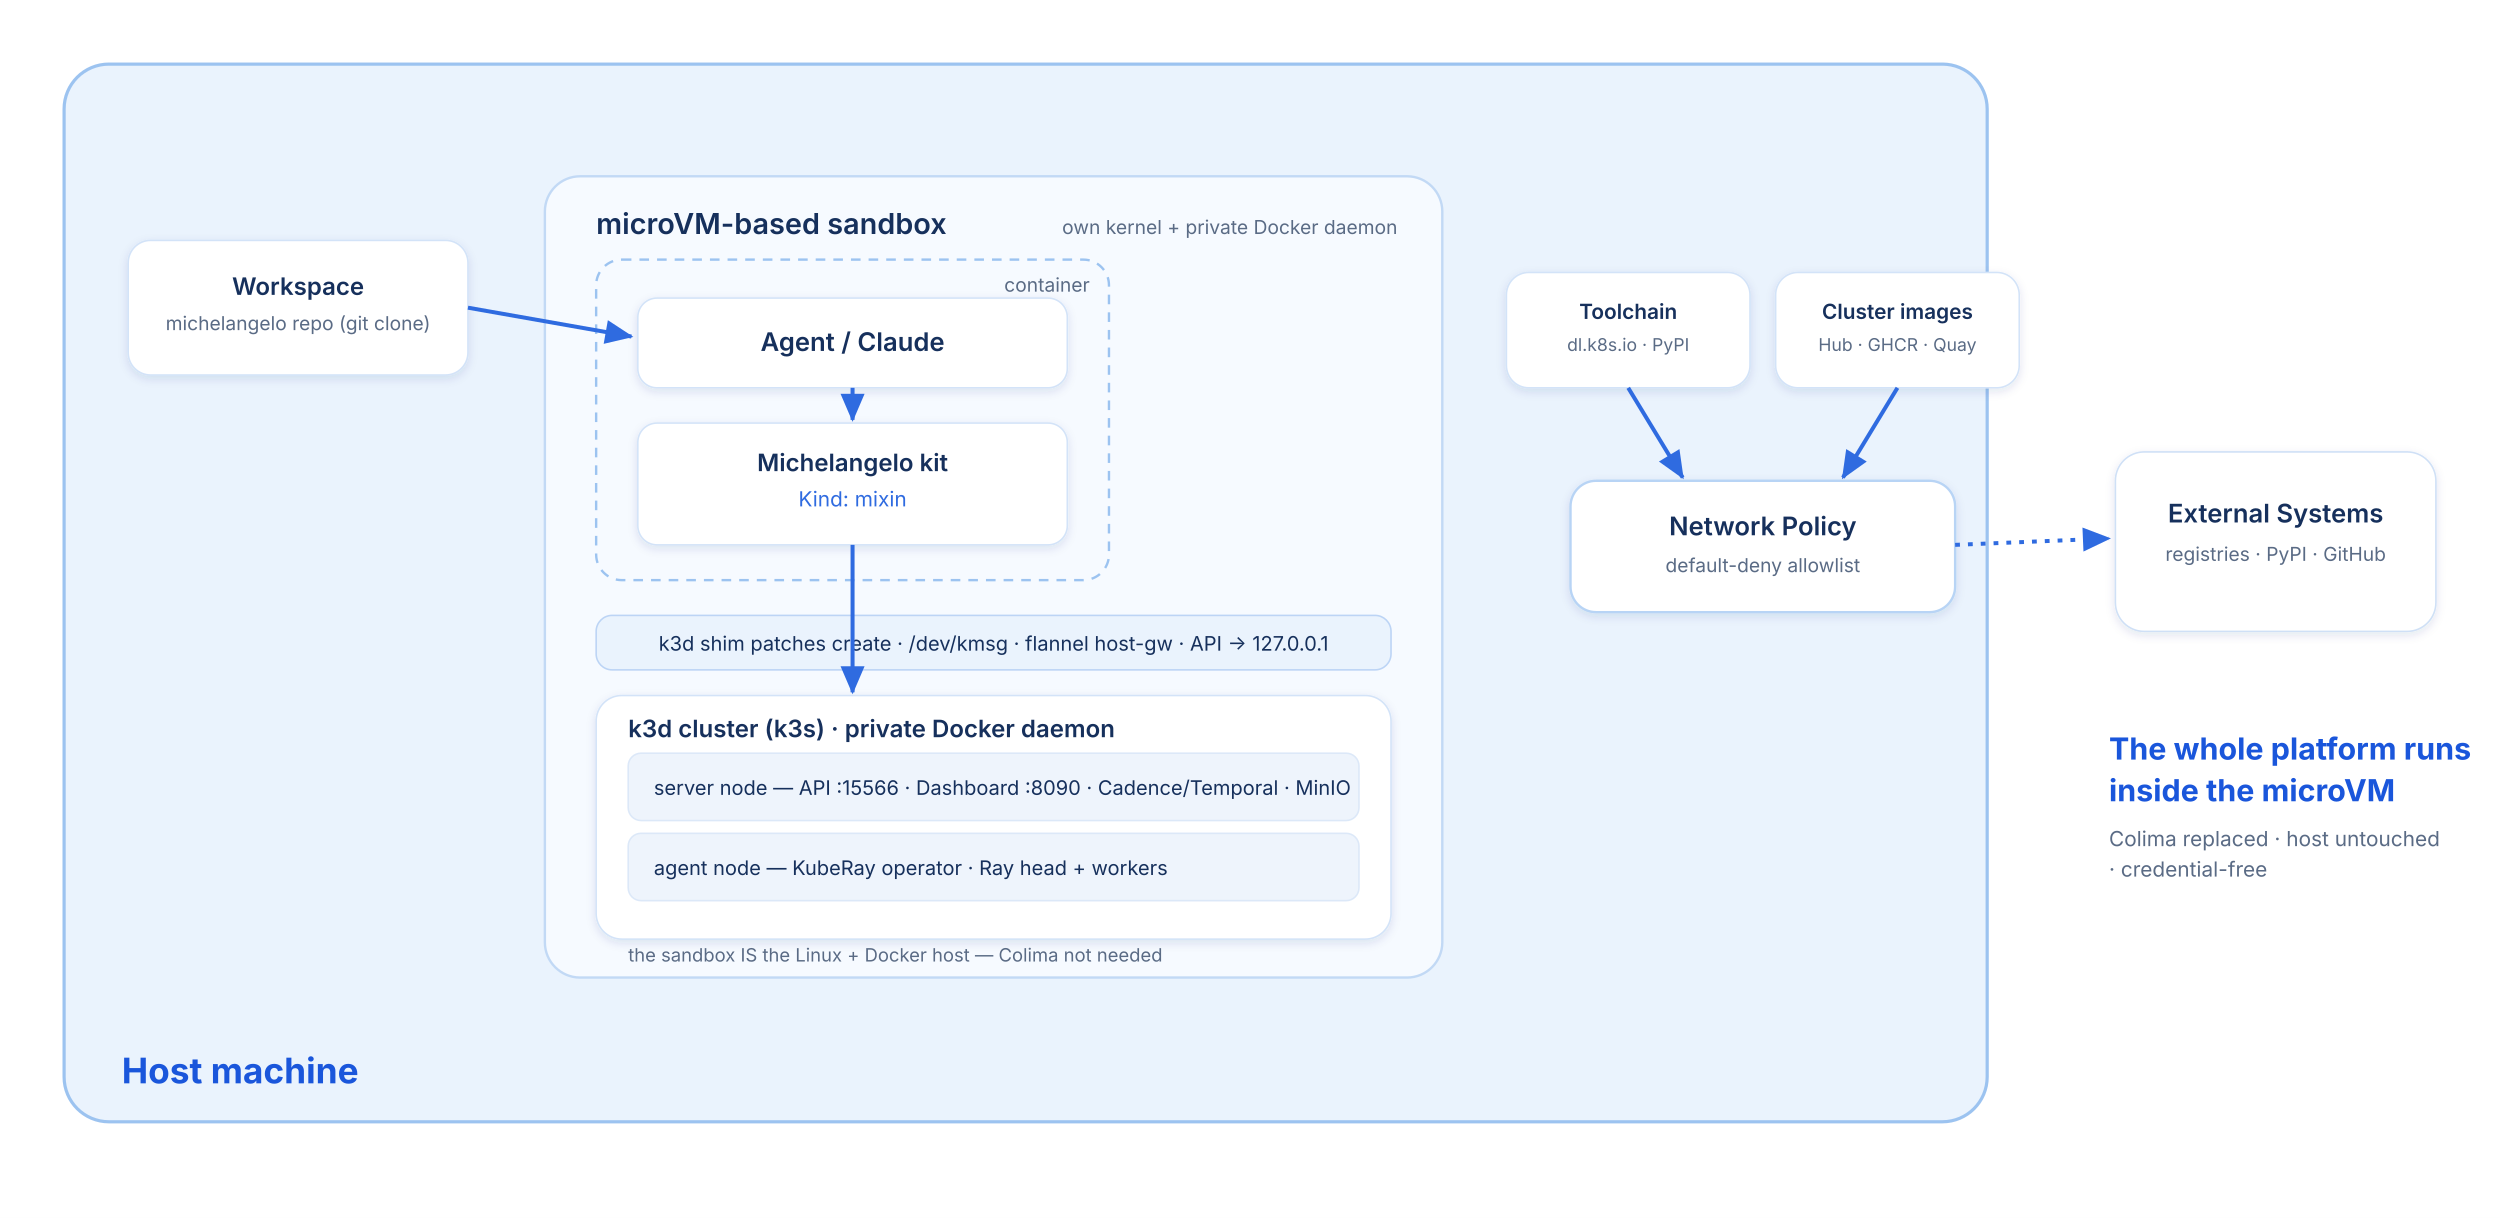
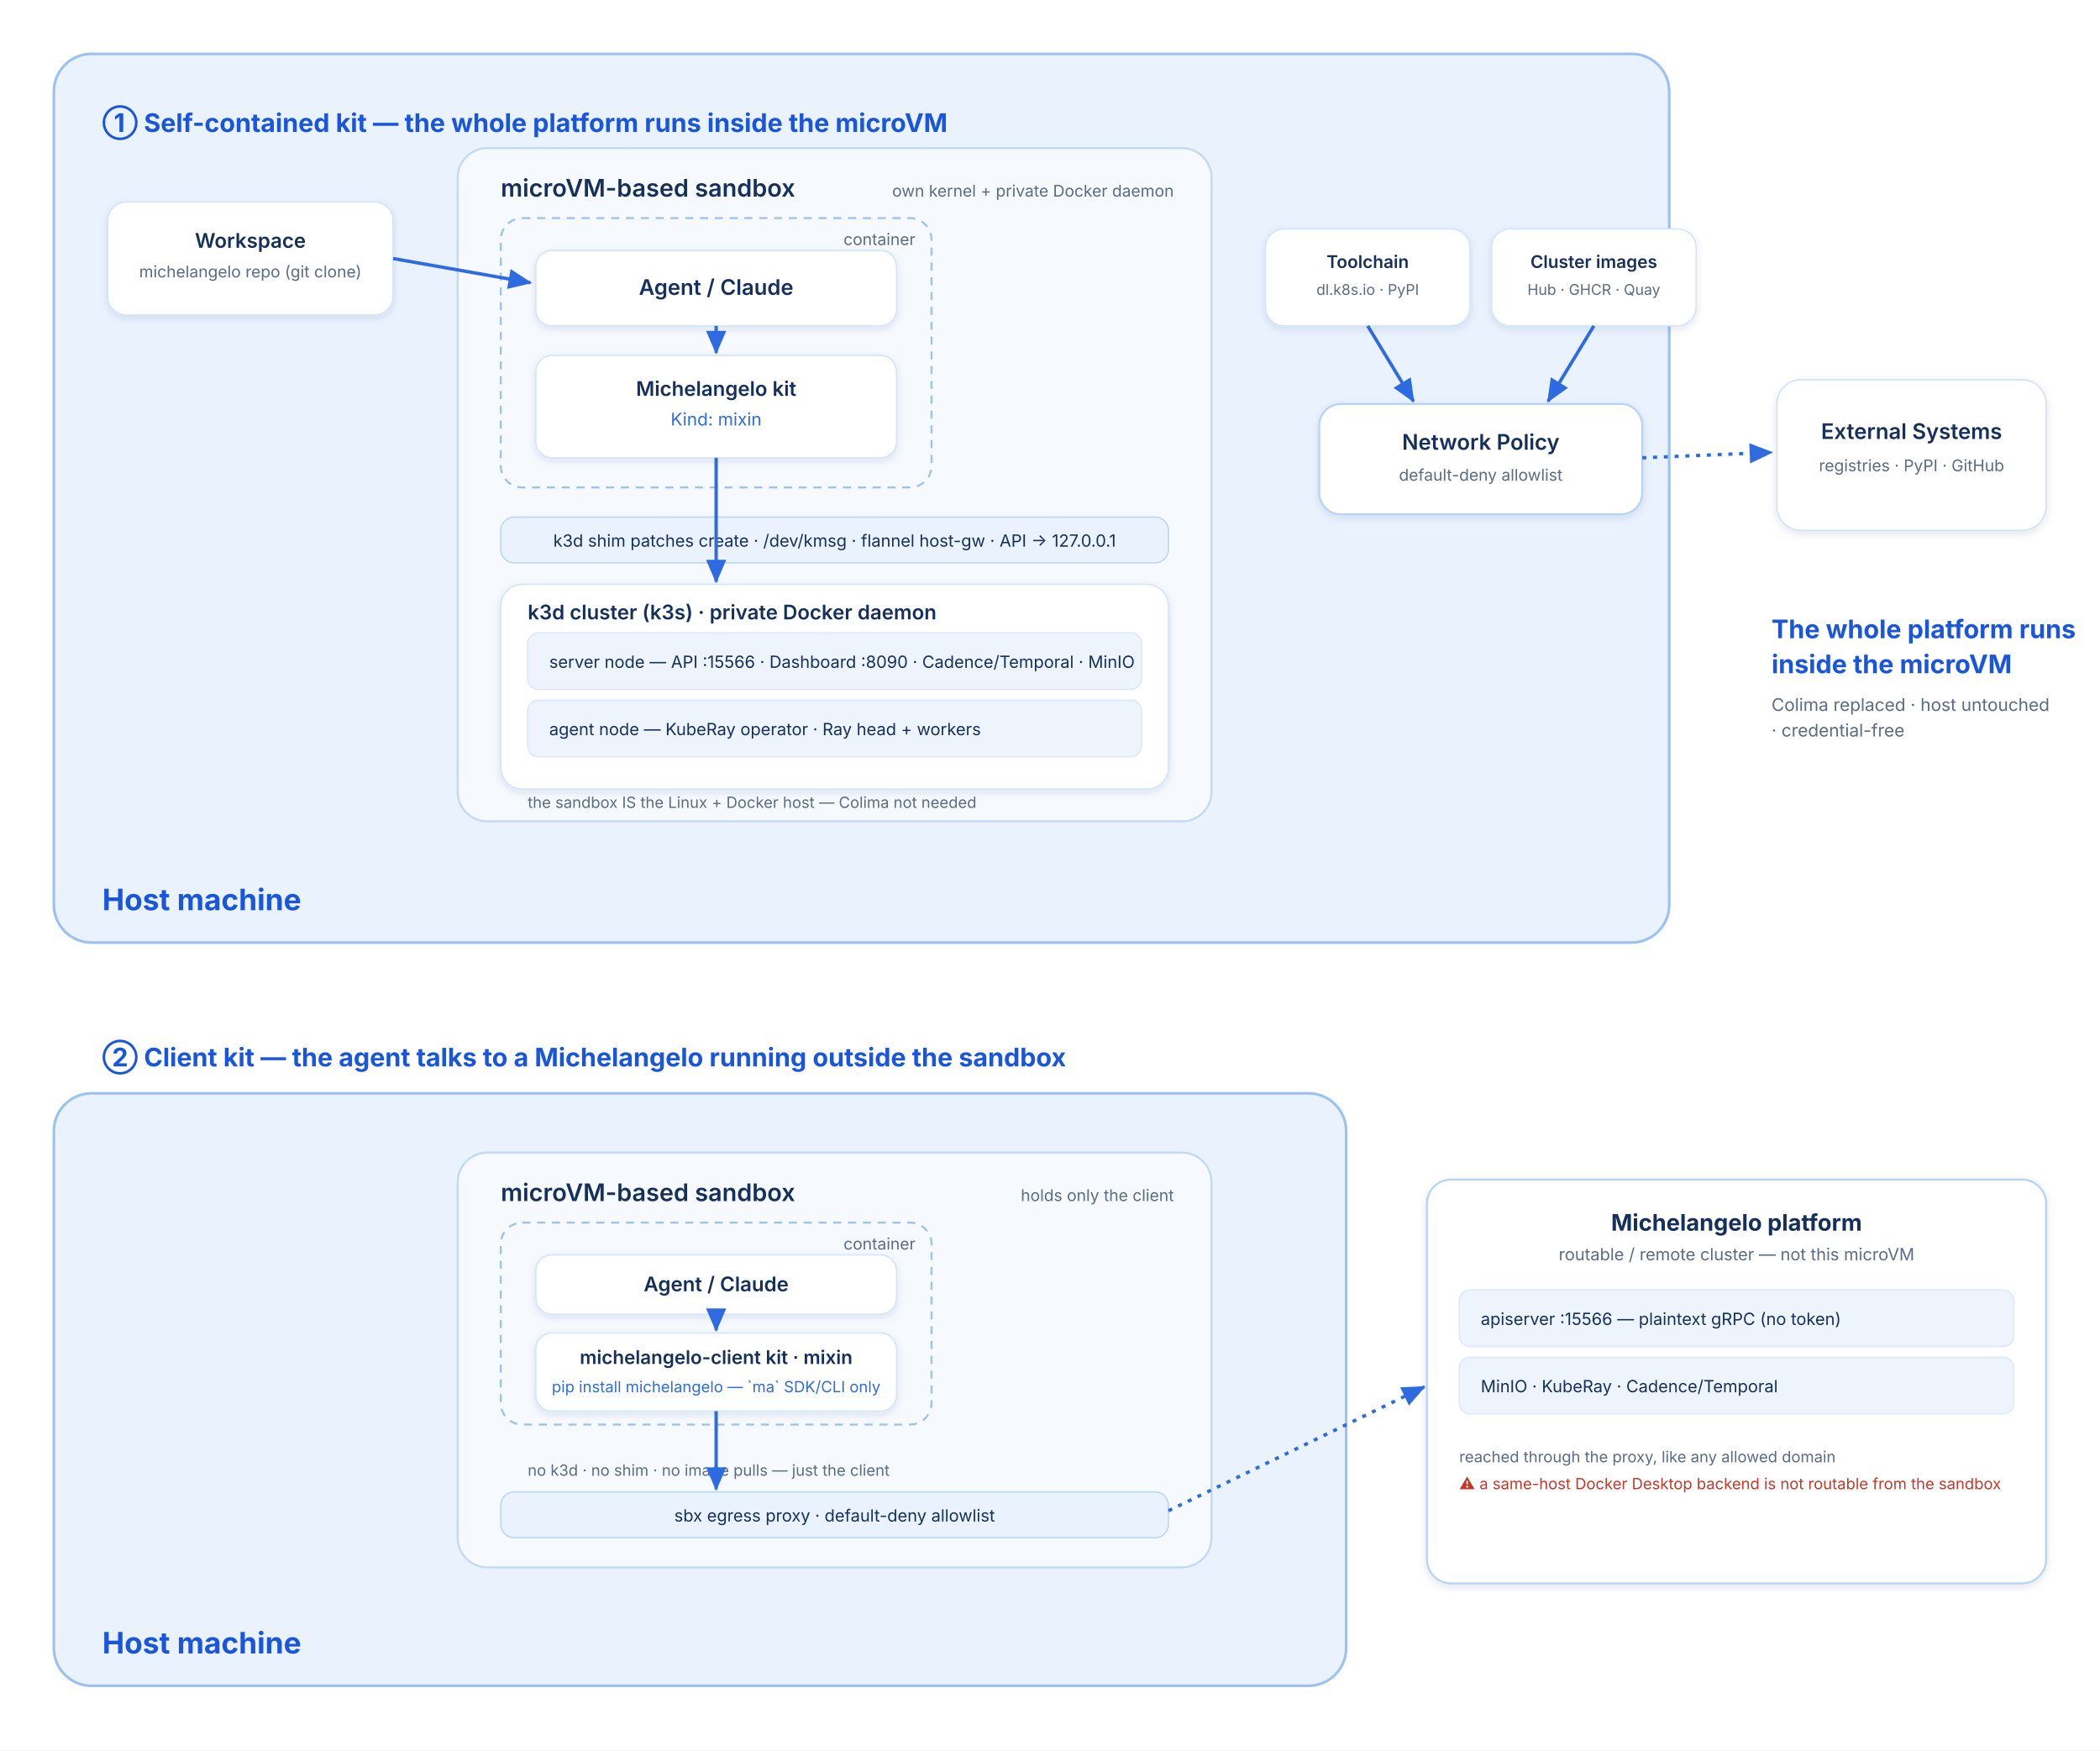
- <svg xmlns="http://www.w3.org/2000/svg" viewBox="0 0 1560 760" font-family="Inter, 'Segoe UI', Helvetica, Arial, sans-serif">
+ <svg xmlns="http://www.w3.org/2000/svg" viewBox="0 0 1560 1300" font-family="Inter, 'Segoe UI', Helvetica, Arial, sans-serif">
  <defs>
    <marker id="a" markerWidth="9" markerHeight="9" refX="6.5" refY="3" orient="auto" markerUnits="strokeWidth">
      <path d="M0,0 L7,3 L0,6 z" fill="#2f6be0" />
    </marker>
    <filter id="sh" x="-20%" y="-20%" width="140%" height="140%">
      <feDropShadow dx="0" dy="2" stdDeviation="3" flood-color="#1a3d7a" flood-opacity="0.12" />
    </filter>
  </defs>
-   <rect x="0" y="0" width="1560" height="760" fill="#ffffff" />
+   <rect x="0" y="0" width="1560" height="1300" fill="#ffffff" />
  <rect x="40" y="40" width="1200" height="660" rx="28" fill="#eaf3fd" stroke="#9cc3f0" stroke-width="2" />
  <text x="76" y="676" font-size="22" font-weight="700" fill="#1a56db">Host machine</text>
+   <text x="76" y="98" font-size="19" font-weight="700" fill="#1a56db">① Self-contained kit — the whole platform runs inside the microVM</text>
  <rect x="80" y="150" width="212" height="84" rx="14" fill="#ffffff" stroke="#d3e3f8" filter="url(#sh)" />
  <text x="186" y="184" font-size="15" font-weight="600" fill="#16305c" text-anchor="middle">Workspace</text>
  <text x="186" y="206" font-size="12" fill="#5a6b85" text-anchor="middle">michelangelo repo (git clone)</text>
  <rect x="340" y="110" width="560" height="500" rx="22" fill="#f6faff" stroke="#c2d9f5" stroke-width="1.5" />
  <text x="372" y="146" font-size="18" font-weight="600" fill="#16305c">microVM-based sandbox</text>
  <text x="872" y="146" font-size="12" fill="#5a6b85" text-anchor="end">own kernel + private Docker daemon</text>
  <rect x="372" y="162" width="320" height="200" rx="16" fill="none" stroke="#9cc3f0" stroke-width="1.5" stroke-dasharray="6 5" />
  <text x="680" y="182" font-size="12" fill="#5a6b85" text-anchor="end">container</text>
  <rect x="398" y="186" width="268" height="56" rx="12" fill="#ffffff" stroke="#d3e3f8" filter="url(#sh)" />
  <text x="532" y="219" font-size="16" font-weight="600" fill="#16305c" text-anchor="middle">Agent / Claude</text>
  <rect x="398" y="264" width="268" height="76" rx="12" fill="#ffffff" stroke="#d3e3f8" filter="url(#sh)" />
  <text x="532" y="294" font-size="15" font-weight="600" fill="#16305c" text-anchor="middle">Michelangelo kit</text>
  <text x="532" y="316" font-size="13" fill="#2f6be0" text-anchor="middle">Kind: mixin</text>
  <rect x="372" y="384" width="496" height="34" rx="10" fill="#eaf3fd" stroke="#bcd4f5" />
  <text x="620" y="406" font-size="12.5" fill="#16305c" text-anchor="middle">k3d shim patches create · /dev/kmsg · flannel host-gw · API → 127.0.0.1</text>
  <rect x="372" y="434" width="496" height="152" rx="16" fill="#ffffff" stroke="#d3e3f8" filter="url(#sh)" />
  <text x="392" y="460" font-size="15" font-weight="600" fill="#16305c">k3d cluster (k3s) · private Docker daemon</text>
  <rect x="392" y="470" width="456" height="42" rx="8" fill="#eef4fc" stroke="#dce8f8" />
  <text x="408" y="496" font-size="12.5" fill="#16305c">server node — API :15566 · Dashboard :8090 · Cadence/Temporal · MinIO</text>
  <rect x="392" y="520" width="456" height="42" rx="8" fill="#eef4fc" stroke="#dce8f8" />
  <text x="408" y="546" font-size="12.5" fill="#16305c">agent node — KubeRay operator · Ray head + workers</text>
  <text x="392" y="600" font-size="11.5" fill="#5a6b85">the sandbox IS the Linux + Docker host — Colima not needed</text>
  <rect x="940" y="170" width="152" height="72" rx="14" fill="#ffffff" stroke="#d3e3f8" filter="url(#sh)" />
  <text x="1016" y="199" font-size="13" font-weight="600" fill="#16305c" text-anchor="middle">Toolchain</text>
  <text x="1016" y="219" font-size="11" fill="#5a6b85" text-anchor="middle">dl.k8s.io · PyPI</text>
  <rect x="1108" y="170" width="152" height="72" rx="14" fill="#ffffff" stroke="#d3e3f8" filter="url(#sh)" />
  <text x="1184" y="199" font-size="13" font-weight="600" fill="#16305c" text-anchor="middle">Cluster images</text>
  <text x="1184" y="219" font-size="11" fill="#5a6b85" text-anchor="middle">Hub · GHCR · Quay</text>
  <rect x="980" y="300" width="240" height="82" rx="16" fill="#ffffff" stroke="#b8d4f5" stroke-width="1.5" filter="url(#sh)" />
  <text x="1100" y="334" font-size="16" font-weight="600" fill="#16305c" text-anchor="middle">Network Policy</text>
  <text x="1100" y="357" font-size="12" fill="#5a6b85" text-anchor="middle">default-deny allowlist</text>
  <rect x="1320" y="282" width="200" height="112" rx="18" fill="#ffffff" stroke="#cfe0f6" filter="url(#sh)" />
  <text x="1420" y="326" font-size="16" font-weight="600" fill="#16305c" text-anchor="middle">External Systems</text>
  <text x="1420" y="350" font-size="12" fill="#5a6b85" text-anchor="middle">registries · PyPI · GitHub</text>
  <text x="1316" y="474" font-size="19" font-weight="700" fill="#1a56db">The whole platform runs</text>
  <text x="1316" y="500" font-size="19" font-weight="700" fill="#1a56db">inside the microVM</text>
  <text x="1316" y="528" font-size="13" fill="#5a6b85">Colima replaced · host untouched</text>
  <text x="1316" y="547" font-size="13" fill="#5a6b85">· credential-free</text>
  <line x1="292" y1="192" x2="394" y2="210" stroke="#2f6be0" stroke-width="2.5" marker-end="url(#a)" />
  <line x1="532" y1="242" x2="532" y2="262" stroke="#2f6be0" stroke-width="2.5" marker-end="url(#a)" />
  <line x1="532" y1="340" x2="532" y2="432" stroke="#2f6be0" stroke-width="2.5" marker-end="url(#a)" />
  <line x1="1016" y1="242" x2="1050" y2="298" stroke="#2f6be0" stroke-width="2.5" marker-end="url(#a)" />
  <line x1="1184" y1="242" x2="1150" y2="298" stroke="#2f6be0" stroke-width="2.5" marker-end="url(#a)" />
  <line x1="1220" y1="340" x2="1316" y2="336" stroke="#2f6be0" stroke-width="2.5" stroke-dasharray="3 5" marker-end="url(#a)" />
+   <text x="76" y="792" font-size="19" font-weight="700" fill="#1a56db">② Client kit — the agent talks to a Michelangelo running outside the sandbox</text>
+   <rect x="40" y="812" width="960" height="440" rx="28" fill="#eaf3fd" stroke="#9cc3f0" stroke-width="2" />
+   <text x="76" y="1228" font-size="22" font-weight="700" fill="#1a56db">Host machine</text>
+   <rect x="340" y="856" width="560" height="308" rx="22" fill="#f6faff" stroke="#c2d9f5" stroke-width="1.5" />
+   <text x="372" y="892" font-size="18" font-weight="600" fill="#16305c">microVM-based sandbox</text>
+   <text x="872" y="892" font-size="12" fill="#5a6b85" text-anchor="end">holds only the client</text>
+   <rect x="372" y="908" width="320" height="150" rx="16" fill="none" stroke="#9cc3f0" stroke-width="1.5" stroke-dasharray="6 5" />
+   <text x="680" y="928" font-size="12" fill="#5a6b85" text-anchor="end">container</text>
+   <rect x="398" y="932" width="268" height="44" rx="12" fill="#ffffff" stroke="#d3e3f8" filter="url(#sh)" />
+   <text x="532" y="959" font-size="15" font-weight="600" fill="#16305c" text-anchor="middle">Agent / Claude</text>
+   <rect x="398" y="990" width="268" height="58" rx="12" fill="#ffffff" stroke="#d3e3f8" filter="url(#sh)" />
+   <text x="532" y="1013" font-size="14" font-weight="600" fill="#16305c" text-anchor="middle">michelangelo-client kit · mixin</text>
+   <text x="532" y="1034" font-size="11.5" fill="#2f6be0" text-anchor="middle">pip install michelangelo — `ma` SDK/CLI only</text>
+   <text x="392" y="1096" font-size="11.5" fill="#5a6b85">no k3d · no shim · no image pulls — just the client</text>
+   <rect x="372" y="1108" width="496" height="34" rx="10" fill="#eaf3fd" stroke="#bcd4f5" />
+   <text x="620" y="1130" font-size="12.5" fill="#16305c" text-anchor="middle">sbx egress proxy · default-deny allowlist</text>
+   <rect x="1060" y="876" width="460" height="300" rx="18" fill="#ffffff" stroke="#b8d4f5" stroke-width="1.5" filter="url(#sh)" />
+   <text x="1290" y="914" font-size="17" font-weight="700" fill="#16305c" text-anchor="middle">Michelangelo platform</text>
+   <text x="1290" y="936" font-size="12.5" fill="#5a6b85" text-anchor="middle">routable / remote cluster — not this microVM</text>
+   <rect x="1084" y="958" width="412" height="42" rx="8" fill="#eef4fc" stroke="#dce8f8" />
+   <text x="1100" y="984" font-size="12.5" fill="#16305c">apiserver :15566 — plaintext gRPC (no token)</text>
+   <rect x="1084" y="1008" width="412" height="42" rx="8" fill="#eef4fc" stroke="#dce8f8" />
+   <text x="1100" y="1034" font-size="12.5" fill="#16305c">MinIO · KubeRay · Cadence/Temporal</text>
+   <text x="1084" y="1086" font-size="11.5" fill="#5a6b85">reached through the proxy, like any allowed domain</text>
+   <text x="1084" y="1106" font-size="11.5" fill="#c0392b">⚠ a same-host Docker Desktop backend is not routable from the sandbox</text>
+   <line x1="532" y1="976" x2="532" y2="988" stroke="#2f6be0" stroke-width="2.5" marker-end="url(#a)" />
+   <line x1="532" y1="1048" x2="532" y2="1106" stroke="#2f6be0" stroke-width="2.5" marker-end="url(#a)" />
+   <line x1="868" y1="1122" x2="1058" y2="1030" stroke="#2f6be0" stroke-width="2.5" stroke-dasharray="3 5" marker-end="url(#a)" />
</svg>
